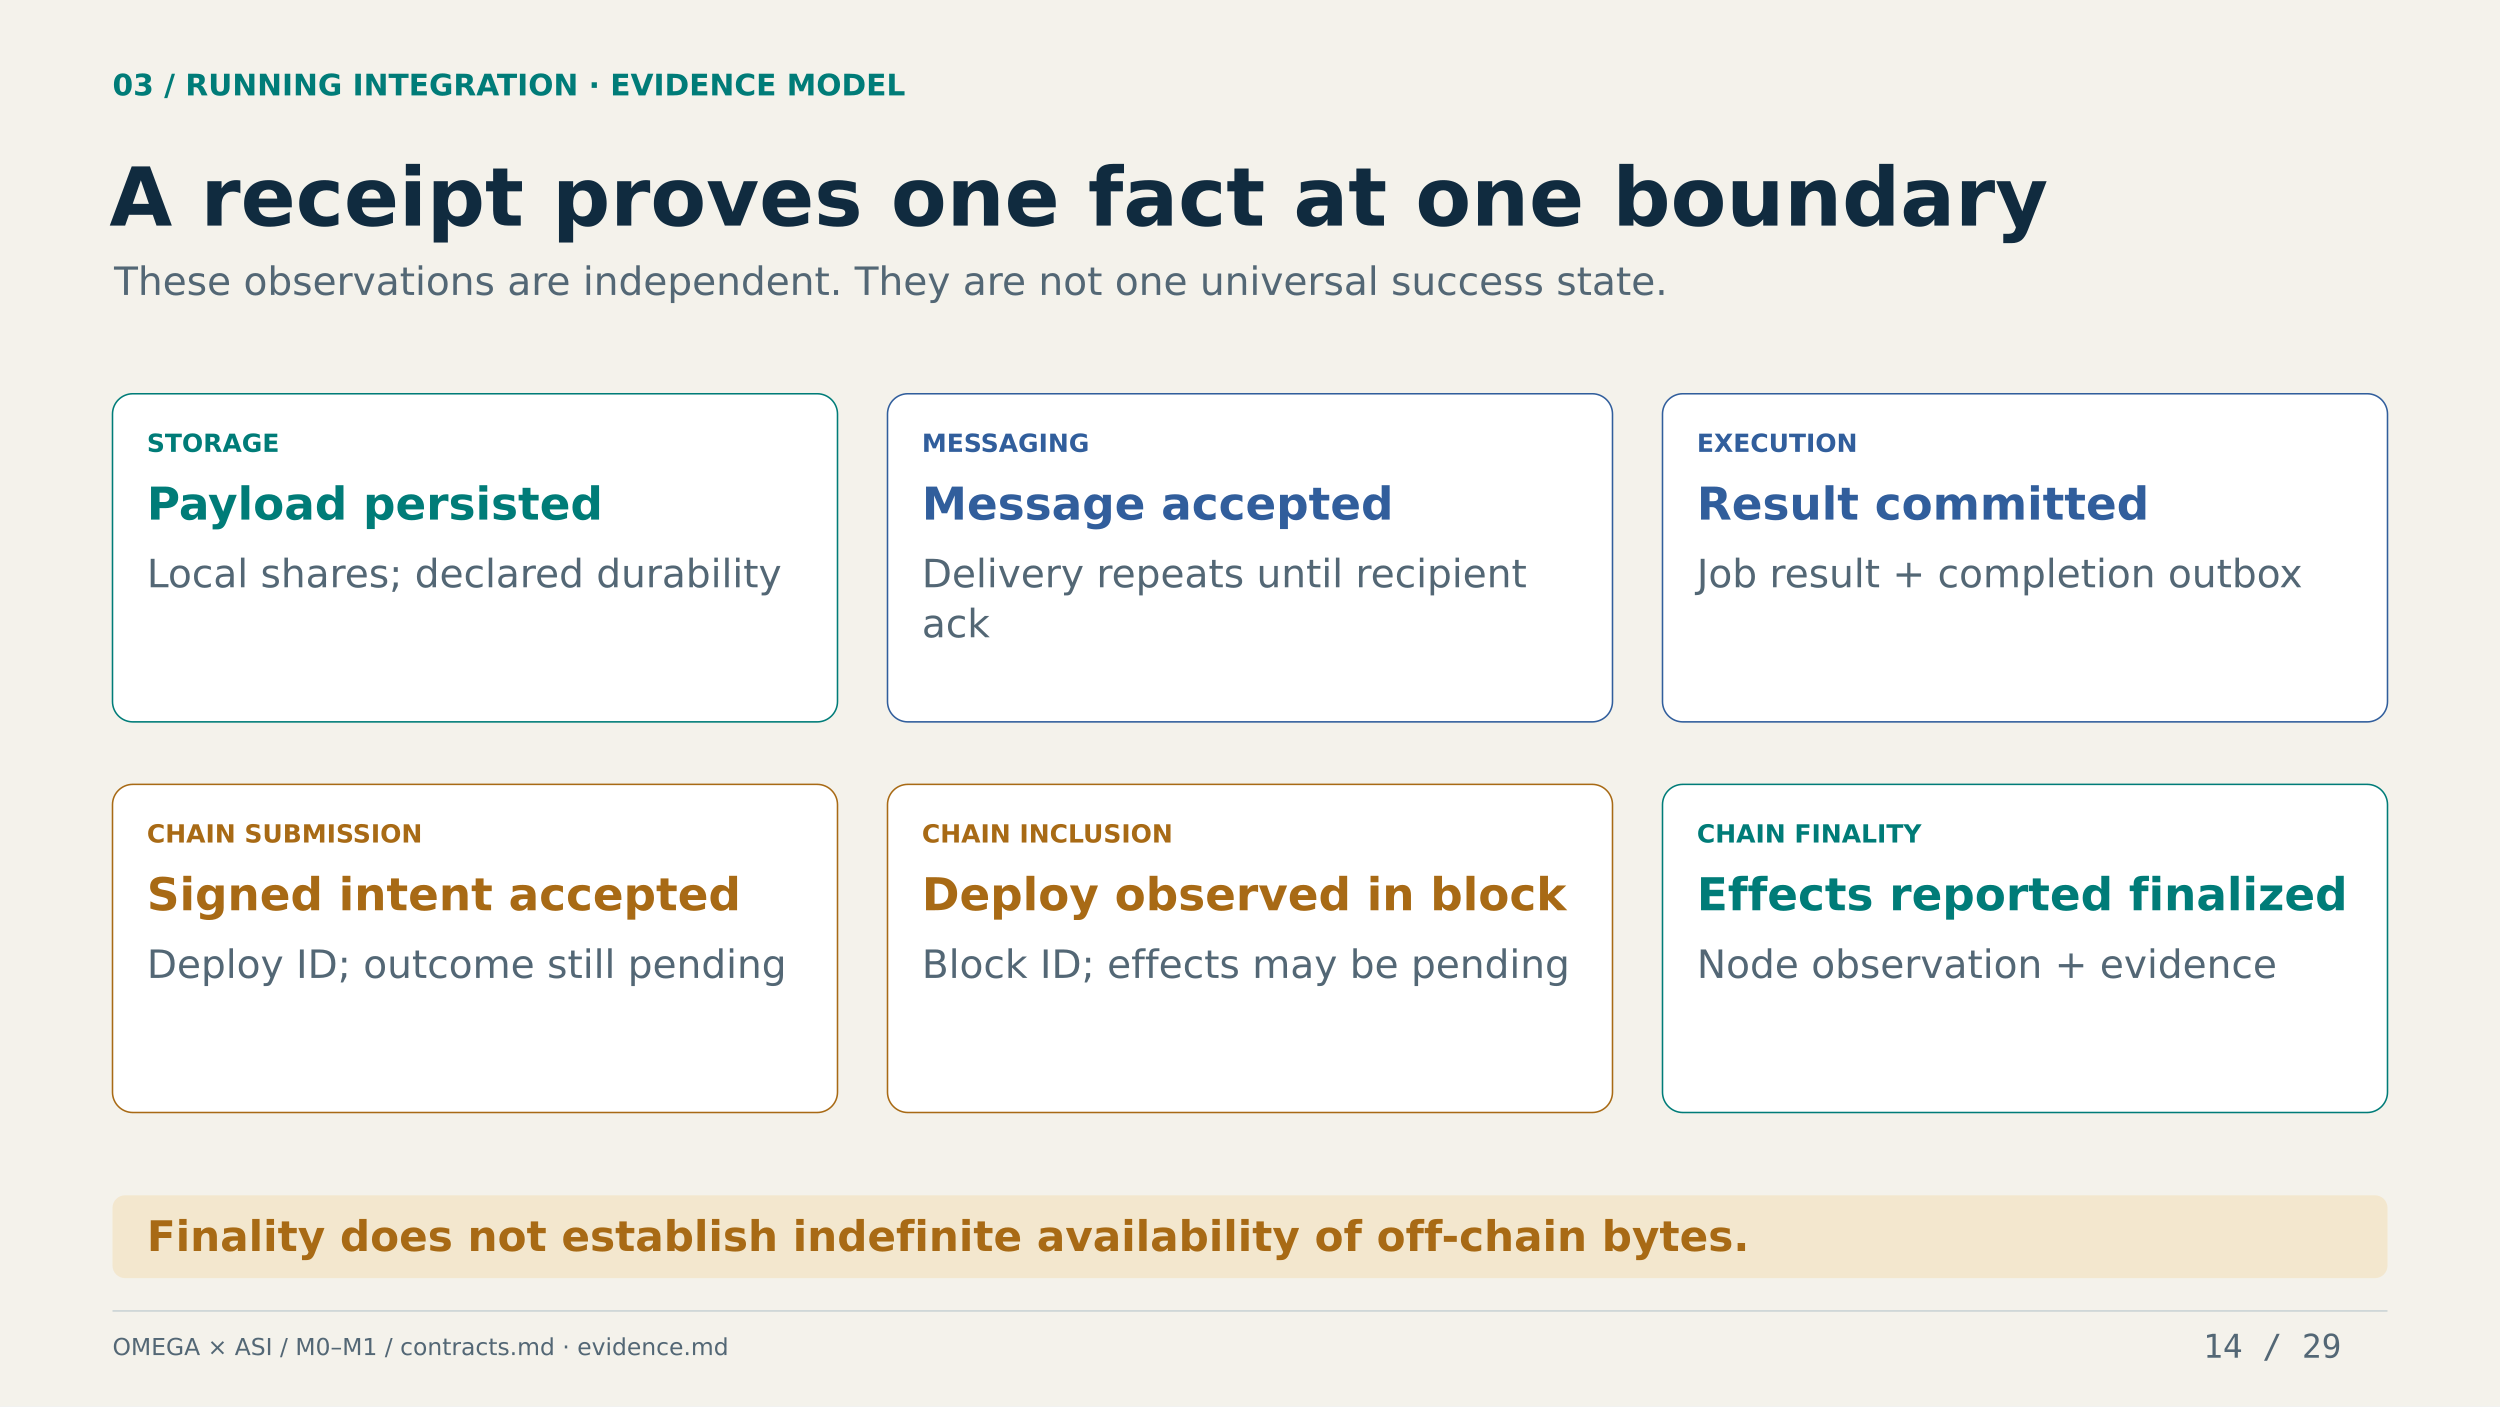
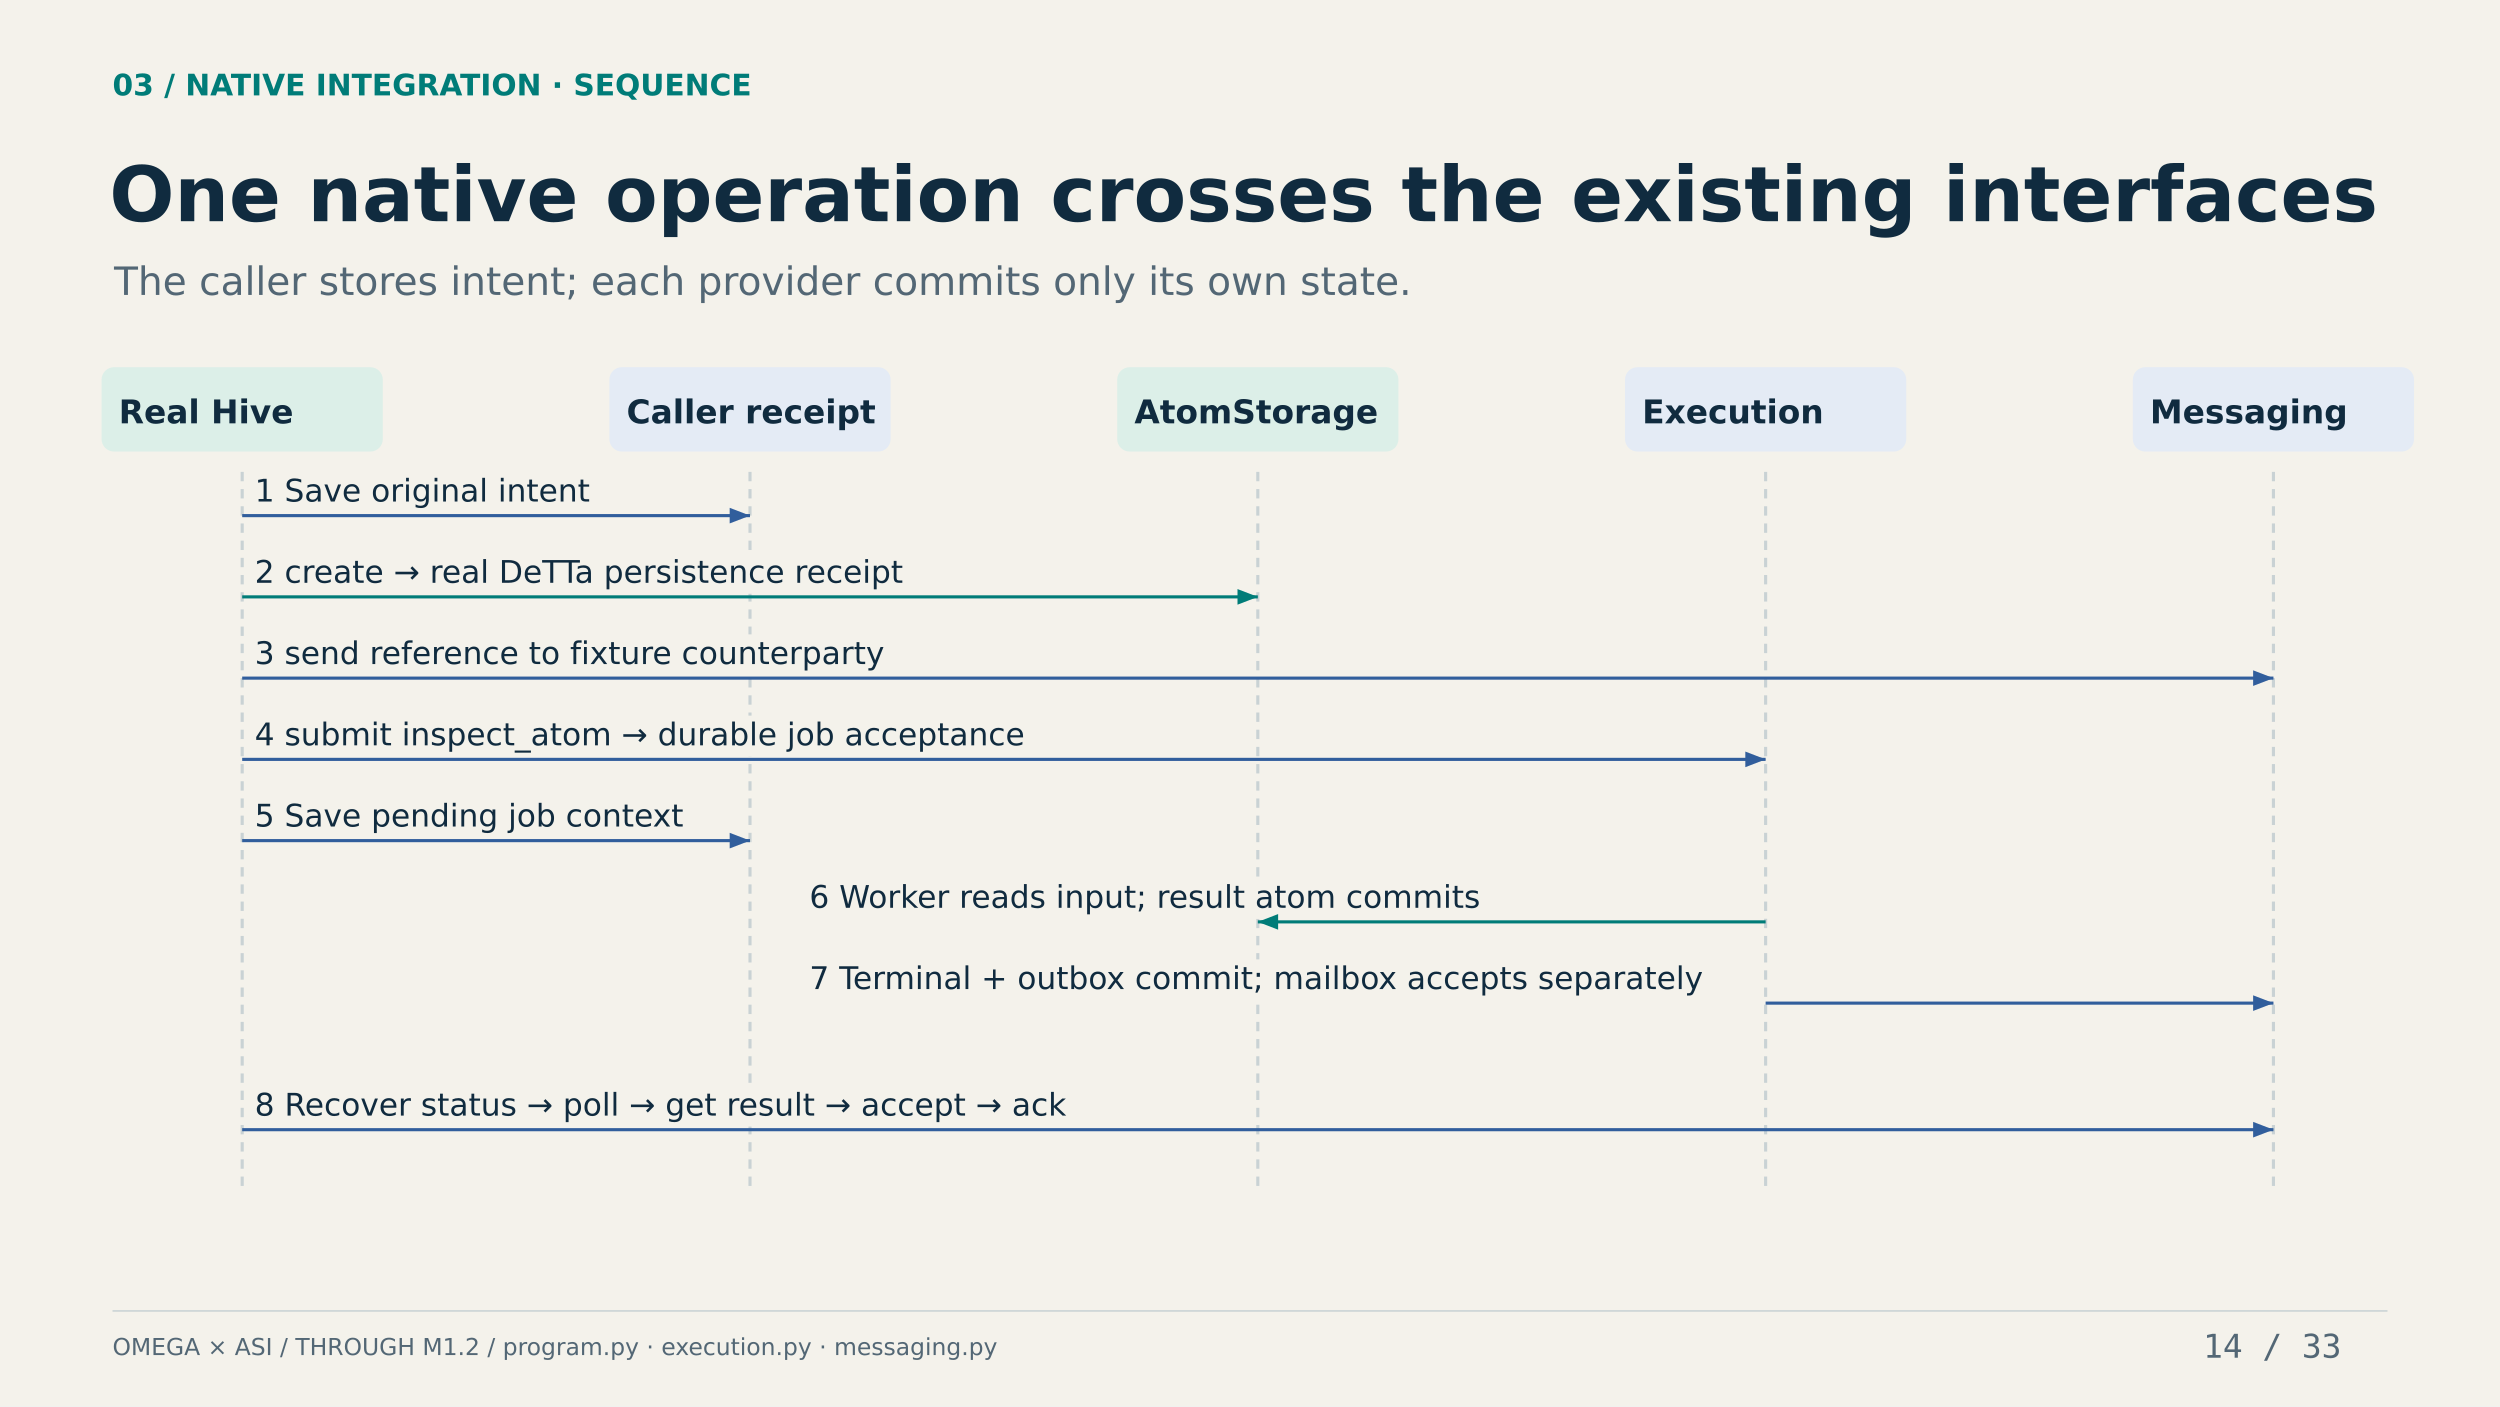
<svg xmlns="http://www.w3.org/2000/svg" width="1600" height="900" viewBox="0 0 1600 900" role="img" aria-labelledby="title desc">
  <rect width="1600" height="900" fill="#F4F2EB" />
-   <text x="72" y="61.05" font-family="DejaVu Sans" font-size="19" font-weight="700" fill="#007C78">03 / RUNNING INTEGRATION · EVIDENCE MODEL</text>
-   <text x="70" y="144.4" font-family="DejaVu Sans" font-size="52" font-weight="700" fill="#102B3F">A receipt proves one fact at one boundary</text>
-   <text x="73" y="188.75" font-family="DejaVu Sans" font-size="25" font-weight="400" fill="#536775">These observations are independent. They are not one universal success state.</text>
-   <rect x="72" y="252" width="464" height="210" rx="13" fill="#FFFFFF" stroke="#007C78" />
-   <text x="94" y="289.2" font-family="DejaVu Sans" font-size="16" font-weight="700" fill="#007C78">STORAGE</text>
-   <text x="94" y="332.55" font-family="DejaVu Sans" font-size="29" font-weight="700" fill="#007C78">Payload persisted</text>
-   <text x="94" y="375.87" font-family="DejaVu Sans" font-size="25" font-weight="400" fill="#536775">Local shares; declared durability</text>
-   <rect x="568" y="252" width="464" height="210" rx="13" fill="#FFFFFF" stroke="#315E9C" />
-   <text x="590" y="289.2" font-family="DejaVu Sans" font-size="16" font-weight="700" fill="#315E9C">MESSAGING</text>
-   <text x="590" y="332.55" font-family="DejaVu Sans" font-size="29" font-weight="700" fill="#315E9C">Message accepted</text>
-   <text x="590" y="375.87" font-family="DejaVu Sans" font-size="25" font-weight="400" fill="#536775">Delivery repeats until recipient</text>
-   <text x="590" y="407.87" font-family="DejaVu Sans" font-size="25" font-weight="400" fill="#536775">ack</text>
-   <rect x="1064" y="252" width="464" height="210" rx="13" fill="#FFFFFF" stroke="#315E9C" />
-   <text x="1086" y="289.2" font-family="DejaVu Sans" font-size="16" font-weight="700" fill="#315E9C">EXECUTION</text>
-   <text x="1086" y="332.55" font-family="DejaVu Sans" font-size="29" font-weight="700" fill="#315E9C">Result committed</text>
-   <text x="1086" y="375.87" font-family="DejaVu Sans" font-size="25" font-weight="400" fill="#536775">Job result + completion outbox</text>
-   <rect x="72" y="502" width="464" height="210" rx="13" fill="#FFFFFF" stroke="#A86A15" />
-   <text x="94" y="539.2" font-family="DejaVu Sans" font-size="16" font-weight="700" fill="#A86A15">CHAIN SUBMISSION</text>
-   <text x="94" y="582.55" font-family="DejaVu Sans" font-size="29" font-weight="700" fill="#A86A15">Signed intent accepted</text>
-   <text x="94" y="625.87" font-family="DejaVu Sans" font-size="25" font-weight="400" fill="#536775">Deploy ID; outcome still pending</text>
-   <rect x="568" y="502" width="464" height="210" rx="13" fill="#FFFFFF" stroke="#A86A15" />
-   <text x="590" y="539.2" font-family="DejaVu Sans" font-size="16" font-weight="700" fill="#A86A15">CHAIN INCLUSION</text>
-   <text x="590" y="582.55" font-family="DejaVu Sans" font-size="29" font-weight="700" fill="#A86A15">Deploy observed in block</text>
-   <text x="590" y="625.87" font-family="DejaVu Sans" font-size="25" font-weight="400" fill="#536775">Block ID; effects may be pending</text>
-   <rect x="1064" y="502" width="464" height="210" rx="13" fill="#FFFFFF" stroke="#007C78" />
-   <text x="1086" y="539.2" font-family="DejaVu Sans" font-size="16" font-weight="700" fill="#007C78">CHAIN FINALITY</text>
-   <text x="1086" y="582.55" font-family="DejaVu Sans" font-size="29" font-weight="700" fill="#007C78">Effects reported finalized</text>
-   <text x="1086" y="625.87" font-family="DejaVu Sans" font-size="25" font-weight="400" fill="#536775">Node observation + evidence</text>
-   <rect x="72" y="765" width="1456" height="53" rx="8" fill="#F3E7CE" />
-   <text x="94" y="800.65" font-family="DejaVu Sans" font-size="27" font-weight="700" fill="#A86A15">Finality does not establish indefinite availability of off-chain bytes.</text>
+   <text x="72" y="61.05" font-family="DejaVu Sans" font-size="19" font-weight="700" fill="#007C78">03 / NATIVE INTEGRATION · SEQUENCE</text>
+   <text x="70" y="141.55" font-family="DejaVu Sans" font-size="49" font-weight="700" fill="#102B3F">One native operation crosses the existing interfaces</text>
+   <text x="73" y="188.75" font-family="DejaVu Sans" font-size="25" font-weight="400" fill="#536775">The caller stores intent; each provider commits only its own state.</text>
+   <rect x="65" y="235" width="180" height="54" rx="8" fill="#DCEFE8" />
+   <text x="76" y="270.95" font-family="DejaVu Sans" font-size="21" font-weight="700" fill="#102B3F">Real Hive</text>
+   <line x1="155" y1="302" x2="155" y2="760" stroke="#C9D2D4" stroke-width="2" stroke-dasharray="6 5" />
+   <rect x="390" y="235" width="180" height="54" rx="8" fill="#E4EBF5" />
+   <text x="401" y="270.95" font-family="DejaVu Sans" font-size="21" font-weight="700" fill="#102B3F">Caller receipt</text>
+   <line x1="480" y1="302" x2="480" y2="760" stroke="#C9D2D4" stroke-width="2" stroke-dasharray="6 5" />
+   <rect x="715" y="235" width="180" height="54" rx="8" fill="#DCEFE8" />
+   <text x="726" y="270.95" font-family="DejaVu Sans" font-size="21" font-weight="700" fill="#102B3F">AtomStorage</text>
+   <line x1="805" y1="302" x2="805" y2="760" stroke="#C9D2D4" stroke-width="2" stroke-dasharray="6 5" />
+   <rect x="1040" y="235" width="180" height="54" rx="8" fill="#E4EBF5" />
+   <text x="1051" y="270.95" font-family="DejaVu Sans" font-size="21" font-weight="700" fill="#102B3F">Execution</text>
+   <line x1="1130" y1="302" x2="1130" y2="760" stroke="#C9D2D4" stroke-width="2" stroke-dasharray="6 5" />
+   <rect x="1365" y="235" width="180" height="54" rx="8" fill="#E4EBF5" />
+   <text x="1376" y="270.95" font-family="DejaVu Sans" font-size="21" font-weight="700" fill="#102B3F">Messaging</text>
+   <line x1="1455" y1="302" x2="1455" y2="760" stroke="#C9D2D4" stroke-width="2" stroke-dasharray="6 5" />
+   <rect x="159" y="302" width="232.898" height="26" rx="0" fill="#F4F2EB" />
+   <text x="163" y="321.0" font-family="DejaVu Sans" font-size="20" font-weight="400" fill="#102B3F">1 Save original intent</text>
+   <line x1="155" y1="330" x2="480" y2="330" stroke="#315E9C" stroke-width="2" />
+   <polygon points="480,330 467.0,325.0 467.0,335.0" fill="#315E9C" />
+   <rect x="159" y="354" width="438.309" height="26" rx="0" fill="#F4F2EB" />
+   <text x="163" y="373.0" font-family="DejaVu Sans" font-size="20" font-weight="400" fill="#102B3F">2 create → real DeTTa persistence receipt</text>
+   <line x1="155" y1="382" x2="805" y2="382" stroke="#007C78" stroke-width="2" />
+   <polygon points="805,382 792.0,377.0 792.0,387.0" fill="#007C78" />
+   <rect x="159" y="406" width="422.703" height="26" rx="0" fill="#F4F2EB" />
+   <text x="163" y="425.0" font-family="DejaVu Sans" font-size="20" font-weight="400" fill="#102B3F">3 send reference to fixture counterparty</text>
+   <line x1="155" y1="434" x2="1455" y2="434" stroke="#315E9C" stroke-width="2" />
+   <polygon points="1455,434 1442.0,429.0 1442.0,439.0" fill="#315E9C" />
+   <rect x="159" y="458" width="511.18" height="26" rx="0" fill="#F4F2EB" />
+   <text x="163" y="477.0" font-family="DejaVu Sans" font-size="20" font-weight="400" fill="#102B3F">4 submit inspect_atom → durable job acceptance</text>
+   <line x1="155" y1="486" x2="1130" y2="486" stroke="#315E9C" stroke-width="2" />
+   <polygon points="1130,486 1117.0,481.0 1117.0,491.0" fill="#315E9C" />
+   <rect x="159" y="510" width="293.123" height="26" rx="0" fill="#F4F2EB" />
+   <text x="163" y="529.0" font-family="DejaVu Sans" font-size="20" font-weight="400" fill="#102B3F">5 Save pending job context</text>
+   <line x1="155" y1="538" x2="480" y2="538" stroke="#315E9C" stroke-width="2" />
+   <polygon points="480,538 467.0,533.0 467.0,543.0" fill="#315E9C" />
+   <rect x="514" y="562" width="450.506" height="26" rx="0" fill="#F4F2EB" />
+   <text x="518" y="581.0" font-family="DejaVu Sans" font-size="20" font-weight="400" fill="#102B3F">6 Worker reads input; result atom commits</text>
+   <line x1="1130" y1="590" x2="805" y2="590" stroke="#007C78" stroke-width="2" />
+   <polygon points="805,590 818.0,595.0 818.0,585.0" fill="#007C78" />
+   <rect x="514" y="614" width="595.291" height="26" rx="0" fill="#F4F2EB" />
+   <text x="518" y="633.0" font-family="DejaVu Sans" font-size="20" font-weight="400" fill="#102B3F">7 Terminal + outbox commit; mailbox accepts separately</text>
+   <line x1="1130" y1="642" x2="1455" y2="642" stroke="#315E9C" stroke-width="2" />
+   <polygon points="1455,642 1442.0,637.0 1442.0,647.0" fill="#315E9C" />
+   <rect x="159" y="695" width="539.129" height="26" rx="0" fill="#F4F2EB" />
+   <text x="163" y="714.0" font-family="DejaVu Sans" font-size="20" font-weight="400" fill="#102B3F">8 Recover status → poll → get result → accept → ack</text>
+   <line x1="155" y1="723" x2="1455" y2="723" stroke="#315E9C" stroke-width="2" />
+   <polygon points="1455,723 1442.0,718.0 1442.0,728.0" fill="#315E9C" />
  <line x1="72" y1="839" x2="1528" y2="839" stroke="#C9D2D4" stroke-width="1" />
-   <text x="72" y="867.25" font-family="DejaVu Sans" font-size="15" font-weight="400" fill="#536775">OMEGA × ASI / M0–M1 / contracts.md · evidence.md</text>
-   <text x="1410" y="868.95" font-family="DejaVu Sans Mono" font-size="21" font-weight="400" fill="#536775">14 / 29</text>
+   <text x="72" y="867.25" font-family="DejaVu Sans" font-size="15" font-weight="400" fill="#536775">OMEGA × ASI / THROUGH M1.2 / program.py · execution.py · messaging.py</text>
+   <text x="1410" y="868.95" font-family="DejaVu Sans Mono" font-size="21" font-weight="400" fill="#536775">14 / 33</text>
</svg>
